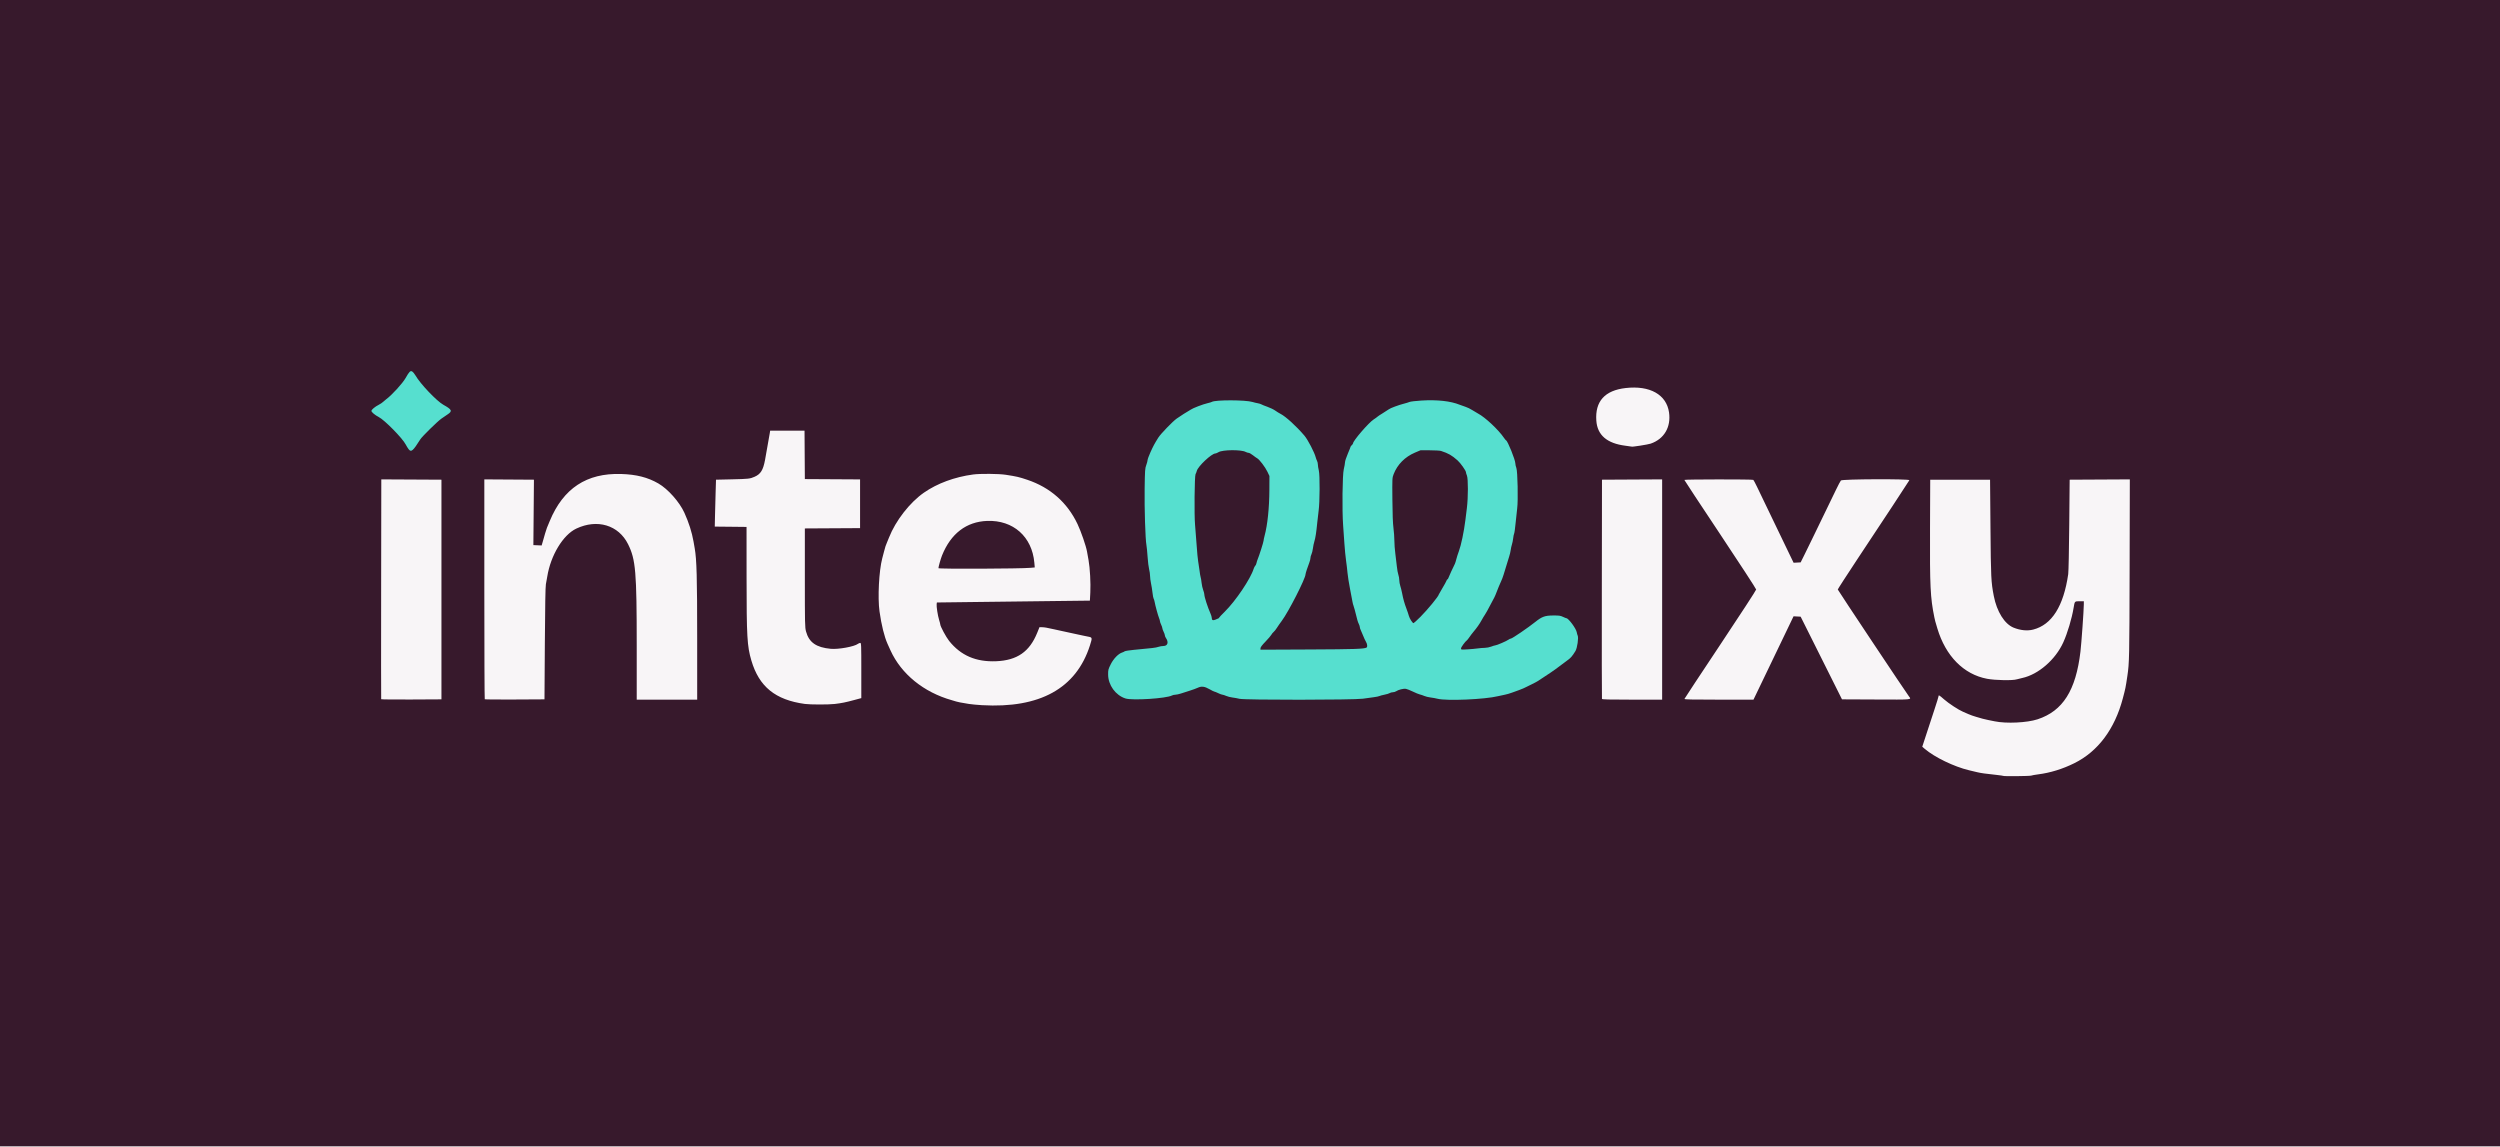
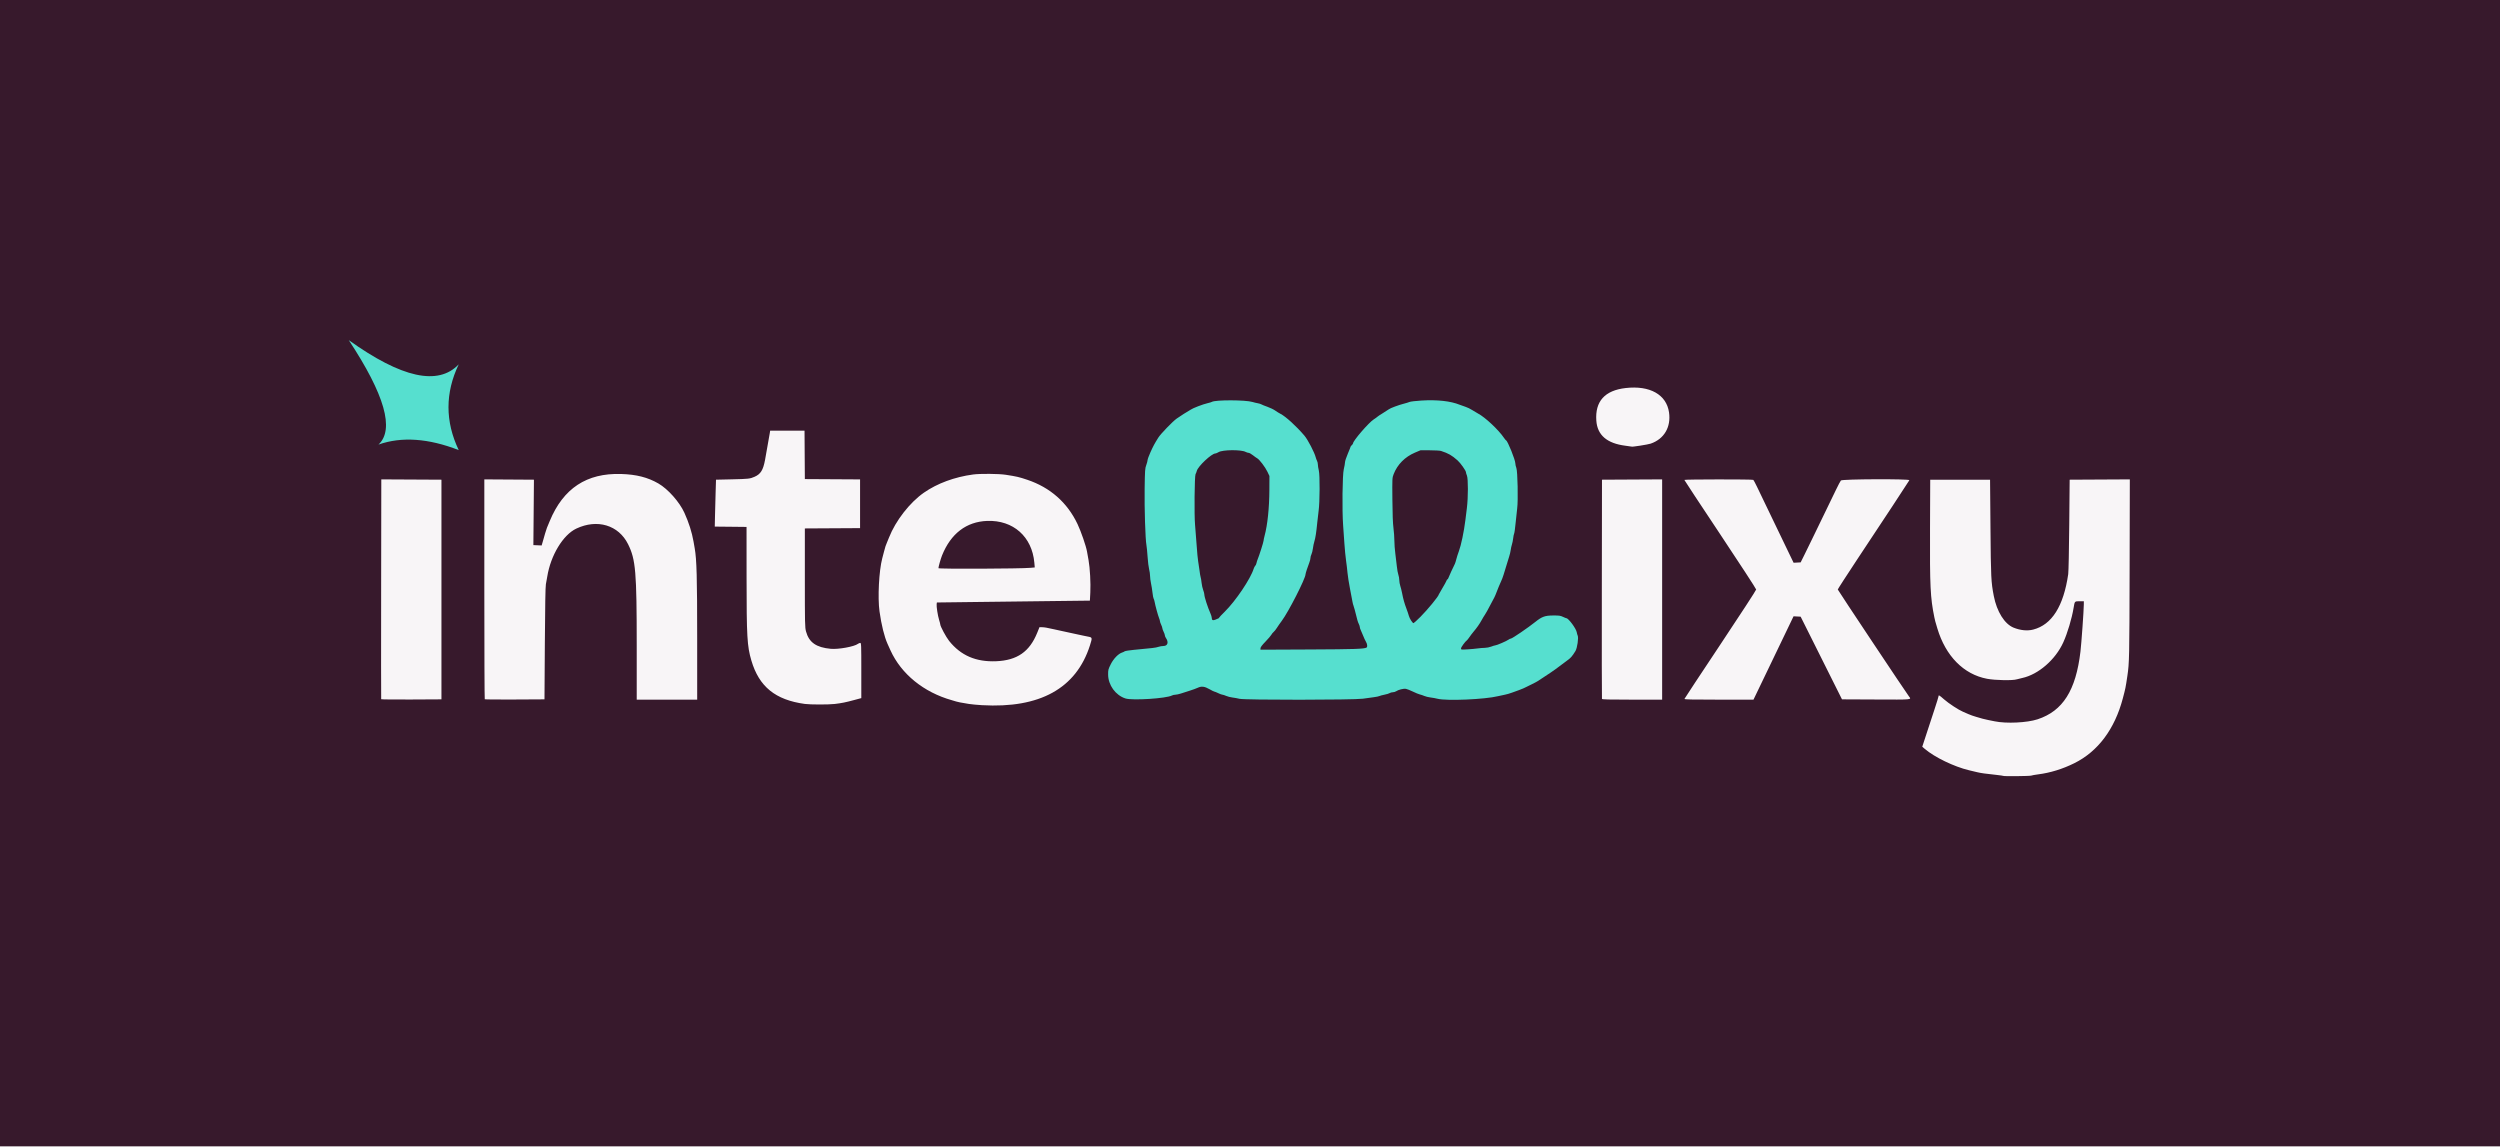
<svg xmlns="http://www.w3.org/2000/svg" viewBox="0 0 2026 929" width="2026" height="929" role="img" aria-label="Intellixy">
  <rect width="2026" height="929" fill="#37192C" />
  <g transform="translate(300 300)" fill-rule="evenodd">
    <path fill="#F8F5F7" d="M1323.45 328.78C1323.33 328.66 1320.98 328.32 1318.24 328.02C1308.46 326.96 1305.47 326.54 1302.38 325.81C1300.66 325.4 1297.67 324.69 1295.75 324.23C1283.62 321.35 1267.7 313.65 1259.78 306.84L1257.8 305.15L1260.97 295.45C1262.72 290.11 1265.69 281.07 1267.57 275.34C1269.46 269.62 1271 264.61 1271 264.22C1271 263.02 1271.62 263.37 1275.47 266.76C1279.26 270.09 1287.25 275.32 1290.78 276.79C1291.86 277.23 1293.89 278.12 1295.28 278.75C1296.68 279.39 1299.49 280.38 1301.53 280.95C1303.58 281.53 1305.92 282.21 1306.75 282.46C1307.58 282.72 1309.6 283.18 1311.25 283.5C1312.9 283.83 1315.26 284.3 1316.5 284.56C1325.94 286.52 1342.7 285.73 1351.25 282.92C1371.75 276.17 1382.29 259.53 1386.01 228C1386.79 221.45 1388.67 195.07 1388.72 190L1388.75 187.25L1385.3 187.25C1381.28 187.25 1381.34 187.19 1380.47 192.5C1379.06 201.13 1375.49 213.09 1372.08 220.6C1365.72 234.63 1351.83 246.66 1338.75 249.46C1337.1 249.82 1335.19 250.29 1334.5 250.51C1331.11 251.61 1317.05 251.36 1310.25 250.07C1291.35 246.49 1276.72 231.65 1270.02 209.25C1268.25 203.35 1268.11 202.83 1267.59 200.25C1264.34 184.32 1263.9 175.25 1264.09 128L1264.25 88.75L1288.5 88.75L1312.75 88.75L1313.08 128C1313.41 168.18 1313.58 171.73 1315.77 183C1318.24 195.7 1324.51 205.71 1331.84 208.66C1337.38 210.88 1342.94 211.43 1347.68 210.21C1362.83 206.31 1372.3 191.32 1376.09 165.25C1376.37 163.32 1376.74 145.42 1376.92 125.25L1377.25 88.75L1401.63 88.62L1426.01 88.49L1425.84 161.37C1425.68 233.03 1425.59 237.29 1424.02 247.75C1422.54 257.68 1422.55 257.58 1420.33 266C1413.75 290.9 1400.19 309 1381.03 318.5C1371.56 323.2 1361.48 326.31 1351.75 327.54C1349.28 327.85 1346.73 328.31 1346.1 328.55C1344.97 328.99 1323.87 329.21 1323.45 328.78ZM495.75 271.47C491.9 271.24 487.18 270.8 485.25 270.48C478.43 269.36 476.24 268.94 475 268.53C474.31 268.3 472.74 267.83 471.5 267.49C448.62 261.08 430.34 246.24 421.62 227C420.69 224.94 419.62 222.57 419.25 221.75C416.66 216.01 414.29 206.42 412.76 195.5C411.2 184.39 412.32 162.49 414.97 152.5C415.22 151.54 415.87 149.06 416.41 147C417.48 142.91 417.77 142.01 418.76 139.75C419.13 138.93 419.89 137.07 420.45 135.63C425.84 121.93 437.25 107.26 448.75 99.25C459.55 91.73 473.62 86.54 488.66 84.52C494.38 83.76 509.4 83.89 515 84.75C524.08 86.16 525.79 86.55 532.5 88.81C551.11 95.06 564.96 107.27 573.26 124.78C576.07 130.71 580.16 142.57 580.92 147.02C581.18 148.52 581.74 151.66 582.17 154C583.31 160.18 583.99 172.76 583.59 180.25L583.25 186.75L551.75 187.12C534.42 187.33 506.52 187.67 489.75 187.87L459.25 188.25L459.07 189.5C458.8 191.37 459.94 198.82 461.04 202.35C461.57 204.06 462 205.72 462 206.05C462 207.55 466.69 216.29 469.16 219.39C478.6 231.21 490.9 236.54 507.24 235.87C524.28 235.16 534.35 228.19 540.57 212.77L542.4 208.25L544.57 208.3C546.56 208.35 548.31 208.66 554.38 210.02C555.54 210.28 557.46 210.7 558.62 210.95C560.97 211.44 565.17 212.36 568.25 213.05C569.35 213.3 571.38 213.74 572.75 214.02C574.12 214.31 576.21 214.76 577.38 215.02C578.54 215.28 580.52 215.69 581.77 215.92C585.28 216.58 585.3 216.71 583.28 223.07C572.17 257.88 542.67 274.19 495.75 271.47ZM352.25 270.47C328.33 267.2 315.15 256.49 308.9 235.25C305.48 223.6 305.04 216.05 305.02 167.88L305 127.02L292.13 126.88L279.25 126.75L279.44 118C279.55 113.19 279.77 104.64 279.94 99L280.25 88.75L293.25 88.45C306.73 88.14 307.76 88.02 311.5 86.38C316.46 84.21 318.46 80.97 320.01 72.63C321.36 65.37 323.4 53.79 323.85 50.88L324.13 49L338.06 49L351.99 49L352.12 68.62L352.25 88.25L374.62 88.38L397 88.51L397 108.25L397 127.99L374.62 128.12L352.25 128.25L352.25 168.25C352.25 205.91 352.31 208.45 353.2 211.74C355.6 220.61 361.49 224.73 373.28 225.8C379.5 226.36 392.29 224.03 395.25 221.79C395.8 221.37 396.64 221.02 397.12 221.02C397.95 221 398 222.39 398 243.38L398 265.75L392.12 267.33C385.22 269.2 382.25 269.79 376.51 270.49C371.61 271.08 356.64 271.07 352.25 270.47ZM8.91 266.63C8.82 266.42 8.81 226.25 8.88 177.37L9.01 88.49L33.38 88.62L57.75 88.75L57.75 177.75L57.75 266.75L33.41 266.88C20.02 266.95 8.99 266.84 8.91 266.63ZM92.84 266.67C92.65 266.49 92.5 226.32 92.5 177.41L92.5 88.49L112.6 88.62L132.7 88.75L132.5 112.25C132.39 125.18 132.29 137.1 132.27 138.75L132.25 141.75L135.6 141.9L138.94 142.04L139.94 138.65C140.49 136.78 141.31 133.9 141.77 132.25C142.23 130.6 142.89 128.57 143.23 127.75C143.57 126.92 144.6 124.45 145.51 122.25C156.5 95.73 175.42 83.26 203.33 84.12C215.81 84.51 224.9 86.82 233.56 91.81C241.31 96.27 250.66 106.81 254.62 115.53C258.23 123.49 260.7 131.26 262.04 138.88C262.29 140.32 262.73 142.79 263 144.38C264.59 153.43 264.99 167.87 264.99 217.38L265 267L240.5 267L216 267L216 223.79C216 163.26 215.17 153.43 208.98 141C201.28 125.53 184.06 120.34 167.05 128.37C156.31 133.44 146.28 150 143.5 167.25C143.19 169.18 142.68 171.99 142.38 173.5C142.01 175.33 141.73 191.36 141.54 221.5L141.25 266.75L117.21 266.88C103.99 266.95 93.02 266.86 92.84 266.67ZM998.23 266.38C998.1 266.03 998.05 225.93 998.12 177.25L998.25 88.75L1022.62 88.62L1047 88.49L1047 177.75L1047 267L1022.73 267C1003.78 267 998.42 266.86 998.23 266.38ZM1065.09 266.38C1065.18 266.03 1078.29 246.18 1094.22 222.25C1110.16 198.32 1123.2 178.3 1123.2 177.75C1123.2 177.2 1110.1 157.09 1094.1 133.05C1078.09 109.02 1065 89.16 1065 88.93C1065 88.41 1120.01 88.36 1120.82 88.88C1121.14 89.08 1122.52 91.61 1123.89 94.5C1125.26 97.39 1128.24 103.58 1130.5 108.25C1135.09 117.74 1138.92 125.7 1143.38 135C1145.03 138.44 1147.98 144.58 1149.95 148.65L1153.53 156.05L1156.39 155.9L1159.25 155.75L1162.25 149.72C1163.9 146.4 1167.03 139.99 1169.21 135.47C1171.39 130.95 1175.75 121.96 1178.89 115.5C1182.04 109.04 1186.07 100.71 1187.85 97C1189.63 93.29 1191.44 89.86 1191.87 89.38C1192.92 88.21 1247.8 87.99 1247.35 89.16C1247.21 89.52 1241.08 98.92 1233.73 110.04C1226.37 121.15 1213.38 140.81 1204.84 153.71C1196.31 166.61 1189.33 177.42 1189.33 177.73C1189.33 178.21 1244.64 261.26 1247.08 264.44C1249.14 267.12 1250.21 267.02 1220.38 266.88L1192.75 266.75L1176 233.25L1159.25 199.75L1156.37 199.6L1153.49 199.45L1150.18 206.35C1141.74 223.98 1136.06 235.8 1131 246.25C1128.74 250.93 1125.57 257.51 1123.96 260.88L1121.02 267L1092.98 267C1070.78 267 1064.96 266.87 1065.09 266.38ZM535.16 160.16L538.57 159.85L538.24 156.05C536.38 134.91 521.11 121.37 500 122.15C483.15 122.77 470.55 132.41 463.43 150.13C462.32 152.88 460.52 159.25 460.51 160.46C460.5 161.19 526.86 160.93 535.16 160.16ZM1017.25 61.22C1002.26 59.32 994.48 52.61 993.66 40.88C992.57 25.23 1000.53 16.39 1017.44 14.46C1037.05 12.22 1050.49 19.77 1052.58 34.19C1054.3 46.11 1048.64 55.75 1037.71 59.52C1035.48 60.28 1022.27 62.35 1022.25 61.93C1022.25 61.89 1020 61.57 1017.25 61.22Z" />
-     <path fill="#56DFCF" d="M612.06 266.03C604.04 263.45 598.06 255.19 598.02 246.66C598 242.79 598.12 242.33 600.23 238.16C602.54 233.61 606.41 229.69 609.5 228.75C610.19 228.55 611.06 228.13 611.44 227.82C611.82 227.52 615.08 227 618.69 226.66C633.77 225.28 636.73 224.92 638.69 224.23C639.82 223.84 641.69 223.51 642.85 223.51C646.34 223.5 647.26 220.43 644.81 216.94C644.37 216.3 644 215.37 644 214.87C644 214.37 643.55 213.08 643 212C642.45 210.92 641.99 209.64 641.98 209.14C641.97 208.65 641.53 207.35 641 206.25C640.47 205.15 640.03 203.86 640.02 203.39C640.01 202.92 639.69 201.8 639.3 200.89C638.48 198.96 636.2 190.61 635.71 187.75C635.52 186.65 635.16 185.49 634.91 185.17C634.65 184.85 634.24 182.71 634 180.42C633.75 178.13 633.2 174.68 632.78 172.75C632.36 170.82 632.01 168.12 632.01 166.73C632 165.34 631.65 162.88 631.23 161.26C630.81 159.64 630.26 155.15 630.01 151.28C629.75 147.41 629.33 143.12 629.07 141.75C628.18 137.01 627.38 111.82 627.62 95.75C627.84 80.94 627.93 79.54 628.93 76.89C629.52 75.31 630 73.5 630 72.85C630 72.2 631.02 69.39 632.28 66.6C634.54 61.57 635.56 59.66 638.7 54.64C640.55 51.67 650.35 41.51 653.55 39.25C656.33 37.28 663.01 33 663.31 33C663.44 33 664.15 32.56 664.9 32.01C666.61 30.76 674.86 27.59 678.58 26.75C680.14 26.4 681.72 25.92 682.08 25.69C684.78 23.98 709.42 24.03 715 25.76C716.24 26.14 718.15 26.6 719.25 26.78C720.35 26.96 721.7 27.38 722.25 27.71C722.8 28.05 725.01 28.93 727.17 29.69C729.32 30.45 732.14 31.81 733.42 32.72C734.7 33.63 736.65 34.84 737.75 35.39C741.95 37.52 750.51 45.33 757.08 53.02C759.86 56.27 765.32 66.76 766.29 70.72C766.49 71.52 766.96 72.76 767.32 73.47C767.69 74.17 768 75.52 768 76.47C768 77.41 768.35 79.58 768.77 81.27C769.7 84.97 769.59 106.92 768.61 114C768.29 116.34 767.79 120.61 767.51 123.5C766.73 131.46 766.04 135.99 765.17 138.74C764.73 140.11 764.19 142.7 763.97 144.5C763.74 146.31 763.21 148.45 762.78 149.26C762.35 150.08 762 151.38 762 152.16C762 152.93 761.59 154.62 761.08 155.91C759.7 159.43 758 164.66 758 165.4C758 168.82 744.24 195.81 738.77 203.12C737.38 204.97 735.58 207.56 734.76 208.87C733.95 210.18 732.76 211.66 732.13 212.17C731.5 212.67 730.67 213.69 730.29 214.43C729.9 215.17 727.77 217.66 725.55 219.95C722.78 222.81 721.5 224.51 721.5 225.32L721.5 226.52L761.12 226.34C797.8 226.17 805.63 225.91 807.45 224.78C808.34 224.23 808.08 221.89 806.93 220C806.34 219.04 805.35 216.9 804.72 215.25C804.1 213.6 803.23 211.57 802.8 210.75C802.36 209.93 802 208.8 802 208.25C802 207.7 801.65 206.59 801.23 205.78C800.81 204.98 800.27 203.51 800.02 202.53C798.36 195.83 797.06 191 796.78 190.54C796.6 190.25 796.24 188.83 795.99 187.38C795.73 185.93 794.83 181.15 793.97 176.75C793.11 172.35 792.24 166.72 792.02 164.25C791.81 161.78 791.27 157.28 790.84 154.25C790.4 151.22 789.79 144.93 789.48 140.25C789.17 135.57 788.72 129.05 788.47 125.75C787.56 113.41 787.89 84.73 789 80.25C789.54 78.05 789.99 75.52 789.99 74.62C790 73.72 791.01 70.62 792.25 67.72C793.49 64.83 794.5 62.28 794.5 62.06C794.5 61.84 794.95 61.25 795.5 60.75C796.05 60.25 796.5 59.6 796.5 59.3C796.51 57.21 809.17 42.52 813.19 39.94C814.6 39.03 815.98 38.04 816.25 37.73C816.52 37.42 818.55 36.08 820.75 34.75C822.95 33.43 825.12 32.03 825.56 31.65C826.58 30.78 833.77 28.12 837.75 27.13C839.4 26.73 841.42 26.1 842.25 25.75C843.08 25.39 847.46 24.87 851.98 24.6C864.75 23.82 875.59 25.01 883 28.03C884.24 28.53 886.39 29.3 887.78 29.73C889.17 30.16 891.53 31.32 893.03 32.29C894.53 33.27 896.65 34.53 897.75 35.1C903.47 38.05 914.45 48.34 918.83 54.84C919.54 55.89 920.32 56.83 920.57 56.92C921.84 57.4 927.99 72.68 928.02 75.43C928.03 76.43 928.41 78.15 928.86 79.25C929.89 81.81 930.38 105.71 929.52 112.12C929.22 114.39 928.65 119.68 928.25 123.87C927.86 128.07 927.33 131.89 927.07 132.37C926.81 132.86 926.45 134.6 926.27 136.25C926.09 137.9 925.64 140.15 925.26 141.25C924.89 142.35 924.45 144.38 924.27 145.75C924.1 147.12 923.55 149.49 923.04 151C922.53 152.51 921.63 155.44 921.04 157.5C919.34 163.39 917.51 168.98 916.99 169.91C916.48 170.81 912.78 179.76 911.89 182.25C911.6 183.07 911.18 183.97 910.97 184.25C910.76 184.53 909.24 187.39 907.59 190.61C905.94 193.83 904.06 197.21 903.42 198.1C902.78 199 901.58 200.99 900.75 202.52C899.11 205.55 896.74 208.94 893.98 212.17C893.01 213.32 891.57 215.22 890.78 216.4C889.98 217.58 889.09 218.7 888.79 218.9C887.47 219.76 884 224.53 884 225.48C884 226.51 884.16 226.53 889.11 226.25C891.92 226.09 895.69 225.75 897.49 225.49C899.28 225.23 901.92 225.02 903.36 225.01C904.79 225 907.1 224.55 908.5 224C909.9 223.45 911.38 223 911.81 223C912.9 223 921.01 219.5 922.44 218.41C923.1 217.91 924 217.5 924.44 217.49C925.49 217.48 938.43 208.65 944.36 203.9C949.56 199.74 952.07 198.83 958.49 198.79C963.48 198.76 964.56 198.9 966.6 199.88C967.89 200.49 969.15 201 969.4 201C971.08 201 977.24 209.31 977.78 212.31C977.97 213.38 978.32 214.62 978.56 215.08C979.42 216.75 978.19 225.25 976.75 227.59C974.15 231.83 972.92 233.23 970.11 235.21C968.54 236.31 965.58 238.53 963.53 240.13C960.39 242.59 954.09 246.9 946.5 251.78C945.54 252.4 943.29 253.61 941.5 254.46C939.71 255.31 937.91 256.2 937.5 256.43C936.04 257.25 933.22 258.48 931 259.26C929.76 259.7 927.17 260.63 925.25 261.34C923.33 262.05 920.74 262.79 919.5 263C918.26 263.2 915.79 263.73 914 264.18C903.35 266.81 872.41 268.14 865.07 266.29C863.52 265.89 860.9 265.42 859.25 265.23C857.6 265.04 855.35 264.48 854.25 264C853.15 263.51 851.52 262.96 850.62 262.77C849.72 262.57 847.21 261.55 845.04 260.49C842.87 259.43 840.32 258.42 839.37 258.24C837.49 257.89 833.21 258.95 831.39 260.22C830.78 260.65 829.59 261 828.75 261C827.91 261 826.78 261.3 826.24 261.67C825.69 262.04 823.79 262.63 822 262.97C820.21 263.32 818.35 263.81 817.86 264.08C817.37 264.34 815.34 264.76 813.36 265.01C811.37 265.27 807.39 265.81 804.5 266.23C797 267.3 708.67 267.37 704.48 266.31C702.98 265.93 700.4 265.45 698.75 265.26C697.1 265.06 694.81 264.48 693.65 263.95C692.5 263.43 691.15 262.99 690.65 262.98C690.16 262.98 688.62 262.42 687.25 261.74C685.88 261.06 684.49 260.51 684.17 260.5C683.85 260.5 682.03 259.6 680.12 258.5C676.17 256.22 673.64 255.93 670.6 257.39C669.58 257.88 666.73 258.92 664.25 259.71C661.77 260.49 658.46 261.55 656.87 262.07C655.29 262.58 653.31 263 652.47 263C651.62 263 650.44 263.26 649.84 263.59C645.28 266.05 617.65 267.83 612.06 266.03ZM851.13 199.88C856.89 194.14 866 183.03 866 181.74C866 181.6 867.32 179.29 868.94 176.61C870.56 173.94 872.03 171.24 872.22 170.62C872.41 170.01 872.76 169.5 873 169.5C873.24 169.5 873.59 168.99 873.78 168.38C874.07 167.41 877.7 159.51 879.06 156.87C879.31 156.39 879.83 154.7 880.22 153.12C880.61 151.54 881.53 148.68 882.26 146.75C884.05 142.02 886.42 130.75 887.55 121.5C887.81 119.44 888.35 115.05 888.76 111.75C889.83 103.23 889.85 87.84 888.8 85.39C888.36 84.37 888 83.15 888 82.69C888 81.43 883.56 75.17 881.18 73.08C876.45 68.91 873.88 67.44 867.75 65.43C866.92 65.16 862.85 64.93 858.7 64.92L851.14 64.91L846.7 66.79C838.57 70.24 832.45 76.42 829.41 84.26C828.26 87.21 828.25 87.46 828.39 104.75C828.48 116.55 828.76 124.09 829.26 127.9C829.67 131.01 830 135.64 830 138.18C830 140.73 830.34 145.39 830.76 148.53C831.18 151.68 831.74 156.39 832.01 159C832.27 161.61 832.82 164.65 833.22 165.75C833.63 166.85 833.97 168.81 833.98 170.11C833.99 171.4 834.35 173.5 834.78 174.77C835.21 176.04 835.87 178.69 836.25 180.66C837.18 185.51 838.18 189.07 839.78 193.25C840.51 195.18 841.4 197.8 841.75 199.09C842.38 201.38 844.7 205 845.55 205C845.78 205 848.29 202.69 851.13 199.88ZM687.38 201.15C687.72 201.01 688 200.73 688 200.53C688 200.33 690.04 198.16 692.54 195.71C701.33 187.07 713.45 169.09 715.98 160.91C716.3 159.91 716.86 158.82 717.24 158.51C717.62 158.19 718.08 157.22 718.25 156.34C718.42 155.47 718.86 154.07 719.21 153.25C720.39 150.54 724 139.17 724 138.18C724 137.65 724.36 135.87 724.81 134.23C727.19 125.48 728.63 111.69 728.7 97L728.75 85.75L727.11 82.29C725.34 78.56 720.66 72.39 718.87 71.43C718.27 71.11 716.68 69.98 715.34 68.92C714 67.86 712.47 67 711.93 67C711.39 67 710.25 66.64 709.39 66.19C705.69 64.28 690.75 64.44 687.5 66.43C686.54 67.01 685.38 67.5 684.92 67.5C681.88 67.5 670.76 77.97 669.87 81.67C669.66 82.54 669.21 83.7 668.87 84.25C668.05 85.57 667.74 117.58 668.47 125.25C668.76 128.28 669.32 135.59 669.73 141.5C670.13 147.41 670.69 153.38 670.97 154.75C671.25 156.12 671.73 159.37 672.04 161.97C672.35 164.57 672.78 167.16 673 167.74C673.22 168.32 673.56 170.36 673.76 172.27C673.96 174.19 674.55 176.83 675.06 178.14C675.58 179.46 676 181.12 676 181.84C676 183.75 678.76 192.25 681.05 197.39C681.57 198.56 682 200.04 682 200.66C682 202.59 682.91 203.05 684.95 202.18C685.94 201.76 687.03 201.29 687.38 201.15ZM31.15 64.05C30.55 63.29 29.48 61.56 28.78 60.21C26.08 55.04 11.7 40.4 6.94 37.97C3.91 36.42 1 33.99 1 33C1 32 3.92 29.57 7.01 28C8.24 27.37 9.72 26.39 10.3 25.81C10.88 25.22 12.12 24.19 13.05 23.5C17.53 20.22 26.25 10.67 28.65 6.43C31.72 1.01 32.62 0.14 34.12 1.12C34.81 1.57 35.99 3.02 36.75 4.34C40.61 11.06 53.84 24.97 59.25 28C66.32 31.96 66.83 33.11 62.75 35.82C61.38 36.74 59.09 38.3 57.68 39.29C54.48 41.53 42.14 53.66 40.65 56.01C34.6 65.58 33.26 66.72 31.15 64.05Z" />
+     <path fill="#56DFCF" d="M612.06 266.03C604.04 263.45 598.06 255.19 598.02 246.66C598 242.79 598.12 242.33 600.23 238.16C602.54 233.61 606.41 229.69 609.5 228.75C610.19 228.55 611.06 228.13 611.44 227.82C611.82 227.52 615.08 227 618.69 226.66C633.77 225.28 636.73 224.92 638.69 224.23C639.82 223.84 641.69 223.51 642.85 223.51C646.34 223.5 647.26 220.43 644.81 216.94C644.37 216.3 644 215.37 644 214.87C644 214.37 643.55 213.08 643 212C642.45 210.92 641.99 209.64 641.98 209.14C641.97 208.65 641.53 207.35 641 206.25C640.47 205.15 640.03 203.86 640.02 203.39C640.01 202.92 639.69 201.8 639.3 200.89C638.48 198.96 636.2 190.61 635.71 187.75C635.52 186.65 635.16 185.49 634.91 185.17C634.65 184.85 634.24 182.71 634 180.42C633.75 178.13 633.2 174.68 632.78 172.75C632.36 170.82 632.01 168.12 632.01 166.73C632 165.34 631.65 162.88 631.23 161.26C630.81 159.64 630.26 155.15 630.01 151.28C629.75 147.41 629.33 143.12 629.07 141.75C628.18 137.01 627.38 111.82 627.62 95.75C627.84 80.94 627.93 79.54 628.93 76.89C629.52 75.31 630 73.5 630 72.85C630 72.2 631.02 69.39 632.28 66.6C634.54 61.57 635.56 59.66 638.7 54.64C640.55 51.67 650.35 41.51 653.55 39.25C656.33 37.28 663.01 33 663.31 33C663.44 33 664.15 32.56 664.9 32.01C666.61 30.76 674.86 27.59 678.58 26.75C680.14 26.4 681.72 25.92 682.08 25.69C684.78 23.98 709.42 24.03 715 25.76C716.24 26.14 718.15 26.6 719.25 26.78C720.35 26.96 721.7 27.38 722.25 27.71C722.8 28.05 725.01 28.93 727.17 29.69C729.32 30.45 732.14 31.81 733.42 32.72C734.7 33.63 736.65 34.84 737.75 35.39C741.95 37.52 750.51 45.33 757.08 53.02C759.86 56.27 765.32 66.76 766.29 70.72C766.49 71.52 766.96 72.76 767.32 73.47C767.69 74.17 768 75.52 768 76.47C768 77.41 768.35 79.58 768.77 81.27C769.7 84.97 769.59 106.92 768.61 114C768.29 116.34 767.79 120.61 767.51 123.5C766.73 131.46 766.04 135.99 765.17 138.74C764.73 140.11 764.19 142.7 763.97 144.5C763.74 146.31 763.21 148.45 762.78 149.26C762.35 150.08 762 151.38 762 152.16C762 152.93 761.59 154.62 761.08 155.91C759.7 159.43 758 164.66 758 165.4C758 168.82 744.24 195.81 738.77 203.12C737.38 204.97 735.58 207.56 734.76 208.87C733.95 210.18 732.76 211.66 732.13 212.17C731.5 212.67 730.67 213.69 730.29 214.43C729.9 215.17 727.77 217.66 725.55 219.95C722.78 222.81 721.5 224.51 721.5 225.32L721.5 226.52L761.12 226.34C797.8 226.17 805.63 225.91 807.45 224.78C808.34 224.23 808.08 221.89 806.93 220C806.34 219.04 805.35 216.9 804.72 215.25C804.1 213.6 803.23 211.57 802.8 210.75C802.36 209.93 802 208.8 802 208.25C802 207.7 801.65 206.59 801.23 205.78C800.81 204.98 800.27 203.51 800.02 202.53C798.36 195.83 797.06 191 796.78 190.54C796.6 190.25 796.24 188.83 795.99 187.38C795.73 185.93 794.83 181.15 793.97 176.75C793.11 172.35 792.24 166.72 792.02 164.25C791.81 161.78 791.27 157.28 790.84 154.25C790.4 151.22 789.79 144.93 789.48 140.25C789.17 135.57 788.72 129.05 788.47 125.75C787.56 113.41 787.89 84.73 789 80.25C789.54 78.05 789.99 75.52 789.99 74.62C790 73.72 791.01 70.62 792.25 67.72C793.49 64.83 794.5 62.28 794.5 62.06C794.5 61.84 794.95 61.25 795.5 60.75C796.05 60.25 796.5 59.6 796.5 59.3C796.51 57.21 809.17 42.52 813.19 39.94C814.6 39.03 815.98 38.04 816.25 37.73C816.52 37.42 818.55 36.08 820.75 34.75C822.95 33.43 825.12 32.03 825.56 31.65C826.58 30.78 833.77 28.12 837.75 27.13C839.4 26.73 841.42 26.1 842.25 25.75C843.08 25.39 847.46 24.87 851.98 24.6C864.75 23.82 875.59 25.01 883 28.03C884.24 28.53 886.39 29.3 887.78 29.73C889.17 30.16 891.53 31.32 893.03 32.29C894.53 33.27 896.65 34.53 897.75 35.1C903.47 38.05 914.45 48.34 918.83 54.84C919.54 55.89 920.32 56.83 920.57 56.92C921.84 57.4 927.99 72.68 928.02 75.43C928.03 76.43 928.41 78.15 928.86 79.25C929.89 81.81 930.38 105.71 929.52 112.12C929.22 114.39 928.65 119.68 928.25 123.87C927.86 128.07 927.33 131.89 927.07 132.37C926.81 132.86 926.45 134.6 926.27 136.25C926.09 137.9 925.64 140.15 925.26 141.25C924.89 142.35 924.45 144.38 924.27 145.75C924.1 147.12 923.55 149.49 923.04 151C922.53 152.51 921.63 155.44 921.04 157.5C919.34 163.39 917.51 168.98 916.99 169.91C916.48 170.81 912.78 179.76 911.89 182.25C911.6 183.07 911.18 183.97 910.97 184.25C910.76 184.53 909.24 187.39 907.59 190.61C905.94 193.83 904.06 197.21 903.42 198.1C902.78 199 901.58 200.99 900.75 202.52C899.11 205.55 896.74 208.94 893.98 212.17C893.01 213.32 891.57 215.22 890.78 216.4C889.98 217.58 889.09 218.7 888.79 218.9C887.47 219.76 884 224.53 884 225.48C884 226.51 884.16 226.53 889.11 226.25C891.92 226.09 895.69 225.75 897.49 225.49C899.28 225.23 901.92 225.02 903.36 225.01C904.79 225 907.1 224.55 908.5 224C909.9 223.45 911.38 223 911.81 223C912.9 223 921.01 219.5 922.44 218.41C923.1 217.91 924 217.5 924.44 217.49C925.49 217.48 938.43 208.65 944.36 203.9C949.56 199.74 952.07 198.83 958.49 198.79C963.48 198.76 964.56 198.9 966.6 199.88C967.89 200.49 969.15 201 969.4 201C971.08 201 977.24 209.31 977.78 212.31C977.97 213.38 978.32 214.62 978.56 215.08C979.42 216.75 978.19 225.25 976.75 227.59C974.15 231.83 972.92 233.23 970.11 235.21C968.54 236.31 965.58 238.53 963.53 240.13C960.39 242.59 954.09 246.9 946.5 251.78C945.54 252.4 943.29 253.61 941.5 254.46C939.71 255.31 937.91 256.2 937.5 256.43C936.04 257.25 933.22 258.48 931 259.26C929.76 259.7 927.17 260.63 925.25 261.34C923.33 262.05 920.74 262.79 919.5 263C918.26 263.2 915.79 263.73 914 264.18C903.35 266.81 872.41 268.14 865.07 266.29C863.52 265.89 860.9 265.42 859.25 265.23C857.6 265.04 855.35 264.48 854.25 264C853.15 263.51 851.52 262.96 850.62 262.77C849.72 262.57 847.21 261.55 845.04 260.49C842.87 259.43 840.32 258.42 839.37 258.24C837.49 257.89 833.21 258.95 831.39 260.22C830.78 260.65 829.59 261 828.75 261C827.91 261 826.78 261.3 826.24 261.67C825.69 262.04 823.79 262.63 822 262.97C820.21 263.32 818.35 263.81 817.86 264.08C817.37 264.34 815.34 264.76 813.36 265.01C811.37 265.27 807.39 265.81 804.5 266.23C797 267.3 708.67 267.37 704.48 266.31C702.98 265.93 700.4 265.45 698.75 265.26C697.1 265.06 694.81 264.48 693.65 263.95C692.5 263.43 691.15 262.99 690.65 262.98C690.16 262.98 688.62 262.42 687.25 261.74C685.88 261.06 684.49 260.51 684.17 260.5C683.85 260.5 682.03 259.6 680.12 258.5C676.17 256.22 673.64 255.93 670.6 257.39C669.58 257.88 666.73 258.92 664.25 259.71C661.77 260.49 658.46 261.55 656.87 262.07C655.29 262.58 653.31 263 652.47 263C651.62 263 650.44 263.26 649.84 263.59C645.28 266.05 617.65 267.83 612.06 266.03ZM851.13 199.88C856.89 194.14 866 183.03 866 181.74C866 181.6 867.32 179.29 868.94 176.61C870.56 173.94 872.03 171.24 872.22 170.62C872.41 170.01 872.76 169.5 873 169.5C873.24 169.5 873.59 168.99 873.78 168.38C874.07 167.41 877.7 159.51 879.06 156.87C879.31 156.39 879.83 154.7 880.22 153.12C880.61 151.54 881.53 148.68 882.26 146.75C884.05 142.02 886.42 130.75 887.55 121.5C887.81 119.44 888.35 115.05 888.76 111.75C889.83 103.23 889.85 87.84 888.8 85.39C888.36 84.37 888 83.15 888 82.69C888 81.43 883.56 75.17 881.18 73.08C876.45 68.91 873.88 67.44 867.75 65.43C866.92 65.16 862.85 64.93 858.7 64.92L851.14 64.91L846.7 66.79C838.57 70.24 832.45 76.42 829.41 84.26C828.26 87.21 828.25 87.46 828.39 104.75C828.48 116.55 828.76 124.09 829.26 127.9C829.67 131.01 830 135.64 830 138.18C830 140.73 830.34 145.39 830.76 148.53C831.18 151.68 831.74 156.39 832.01 159C832.27 161.61 832.82 164.65 833.22 165.75C833.63 166.85 833.97 168.81 833.98 170.11C833.99 171.4 834.35 173.5 834.78 174.77C835.21 176.04 835.87 178.69 836.25 180.66C837.18 185.51 838.18 189.07 839.78 193.25C840.51 195.18 841.4 197.8 841.75 199.09C842.38 201.38 844.7 205 845.55 205C845.78 205 848.29 202.69 851.13 199.88ZM687.38 201.15C687.72 201.01 688 200.73 688 200.53C688 200.33 690.04 198.16 692.54 195.71C701.33 187.07 713.45 169.09 715.98 160.91C716.3 159.91 716.86 158.82 717.24 158.51C717.62 158.19 718.08 157.22 718.25 156.34C718.42 155.47 718.86 154.07 719.21 153.25C720.39 150.54 724 139.17 724 138.18C724 137.65 724.36 135.87 724.81 134.23C727.19 125.48 728.63 111.69 728.7 97L728.75 85.75L727.11 82.29C725.34 78.56 720.66 72.39 718.87 71.43C718.27 71.11 716.68 69.98 715.34 68.92C714 67.86 712.47 67 711.93 67C711.39 67 710.25 66.64 709.39 66.19C705.69 64.28 690.75 64.44 687.5 66.43C686.54 67.01 685.38 67.5 684.92 67.5C681.88 67.5 670.76 77.97 669.87 81.67C669.66 82.54 669.21 83.7 668.87 84.25C668.05 85.57 667.74 117.58 668.47 125.25C668.76 128.28 669.32 135.59 669.73 141.5C670.13 147.41 670.69 153.38 670.97 154.75C671.25 156.12 671.73 159.37 672.04 161.97C672.35 164.57 672.78 167.16 673 167.74C673.22 168.32 673.56 170.36 673.76 172.27C673.96 174.19 674.55 176.83 675.06 178.14C675.58 179.46 676 181.12 676 181.84C676 183.75 678.76 192.25 681.05 197.39C681.57 198.56 682 200.04 682 200.66C682 202.59 682.91 203.05 684.95 202.18C685.94 201.76 687.03 201.29 687.38 201.15ZM-17.35 -24.35Q46.8 21.63 71.75 -4.75Q55.17 30 71.75 64.75Q34.77 50.4 6.71 60.29Q26.4 42.03 -17.35 -24.35Z" />
  </g>
</svg>
